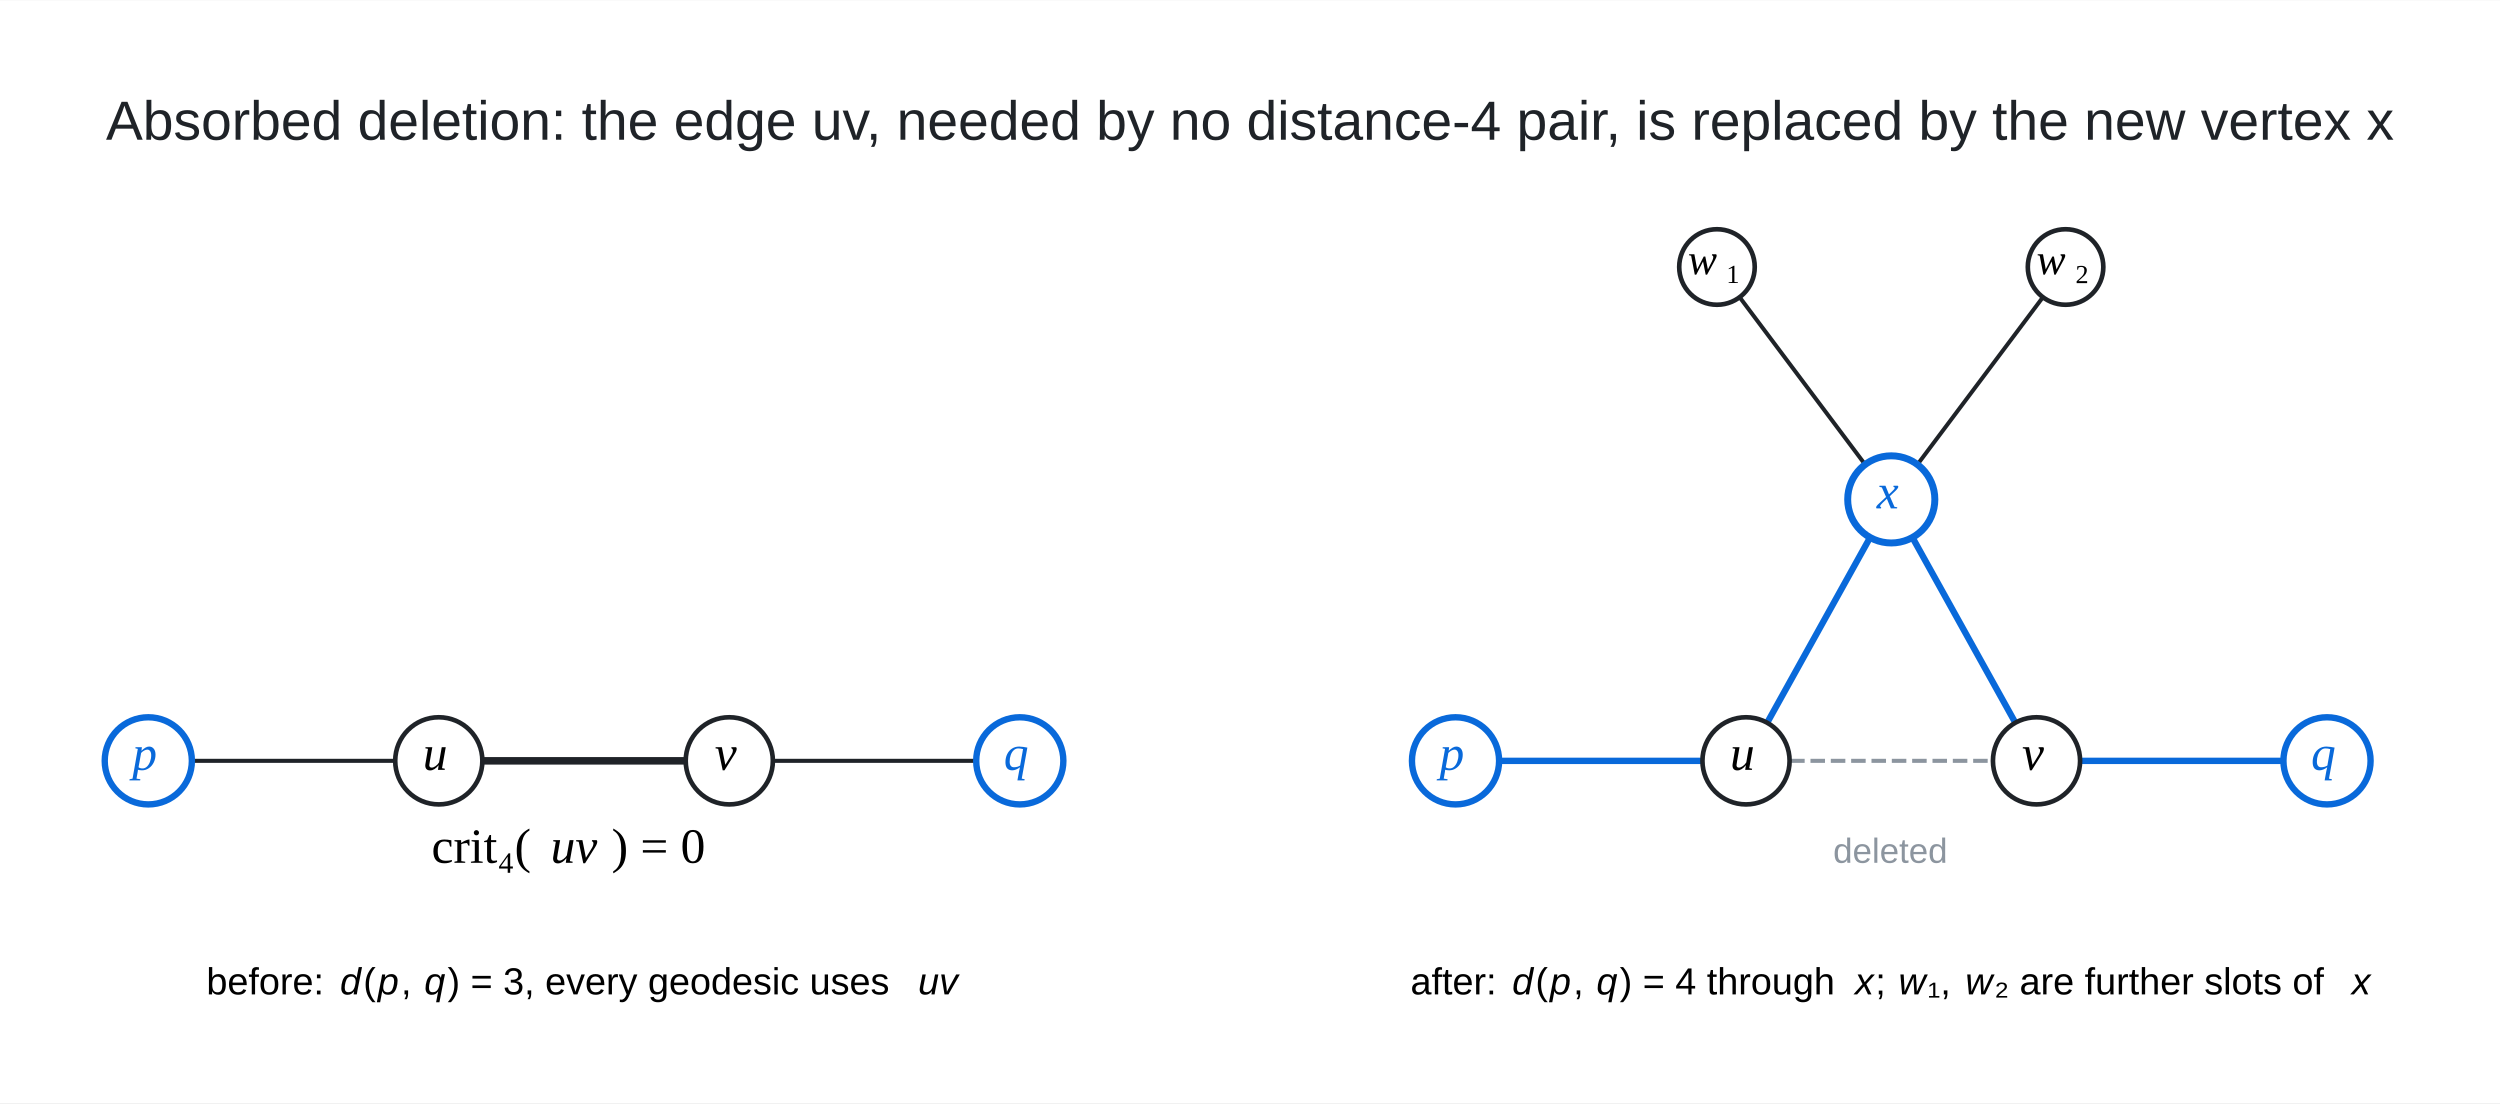
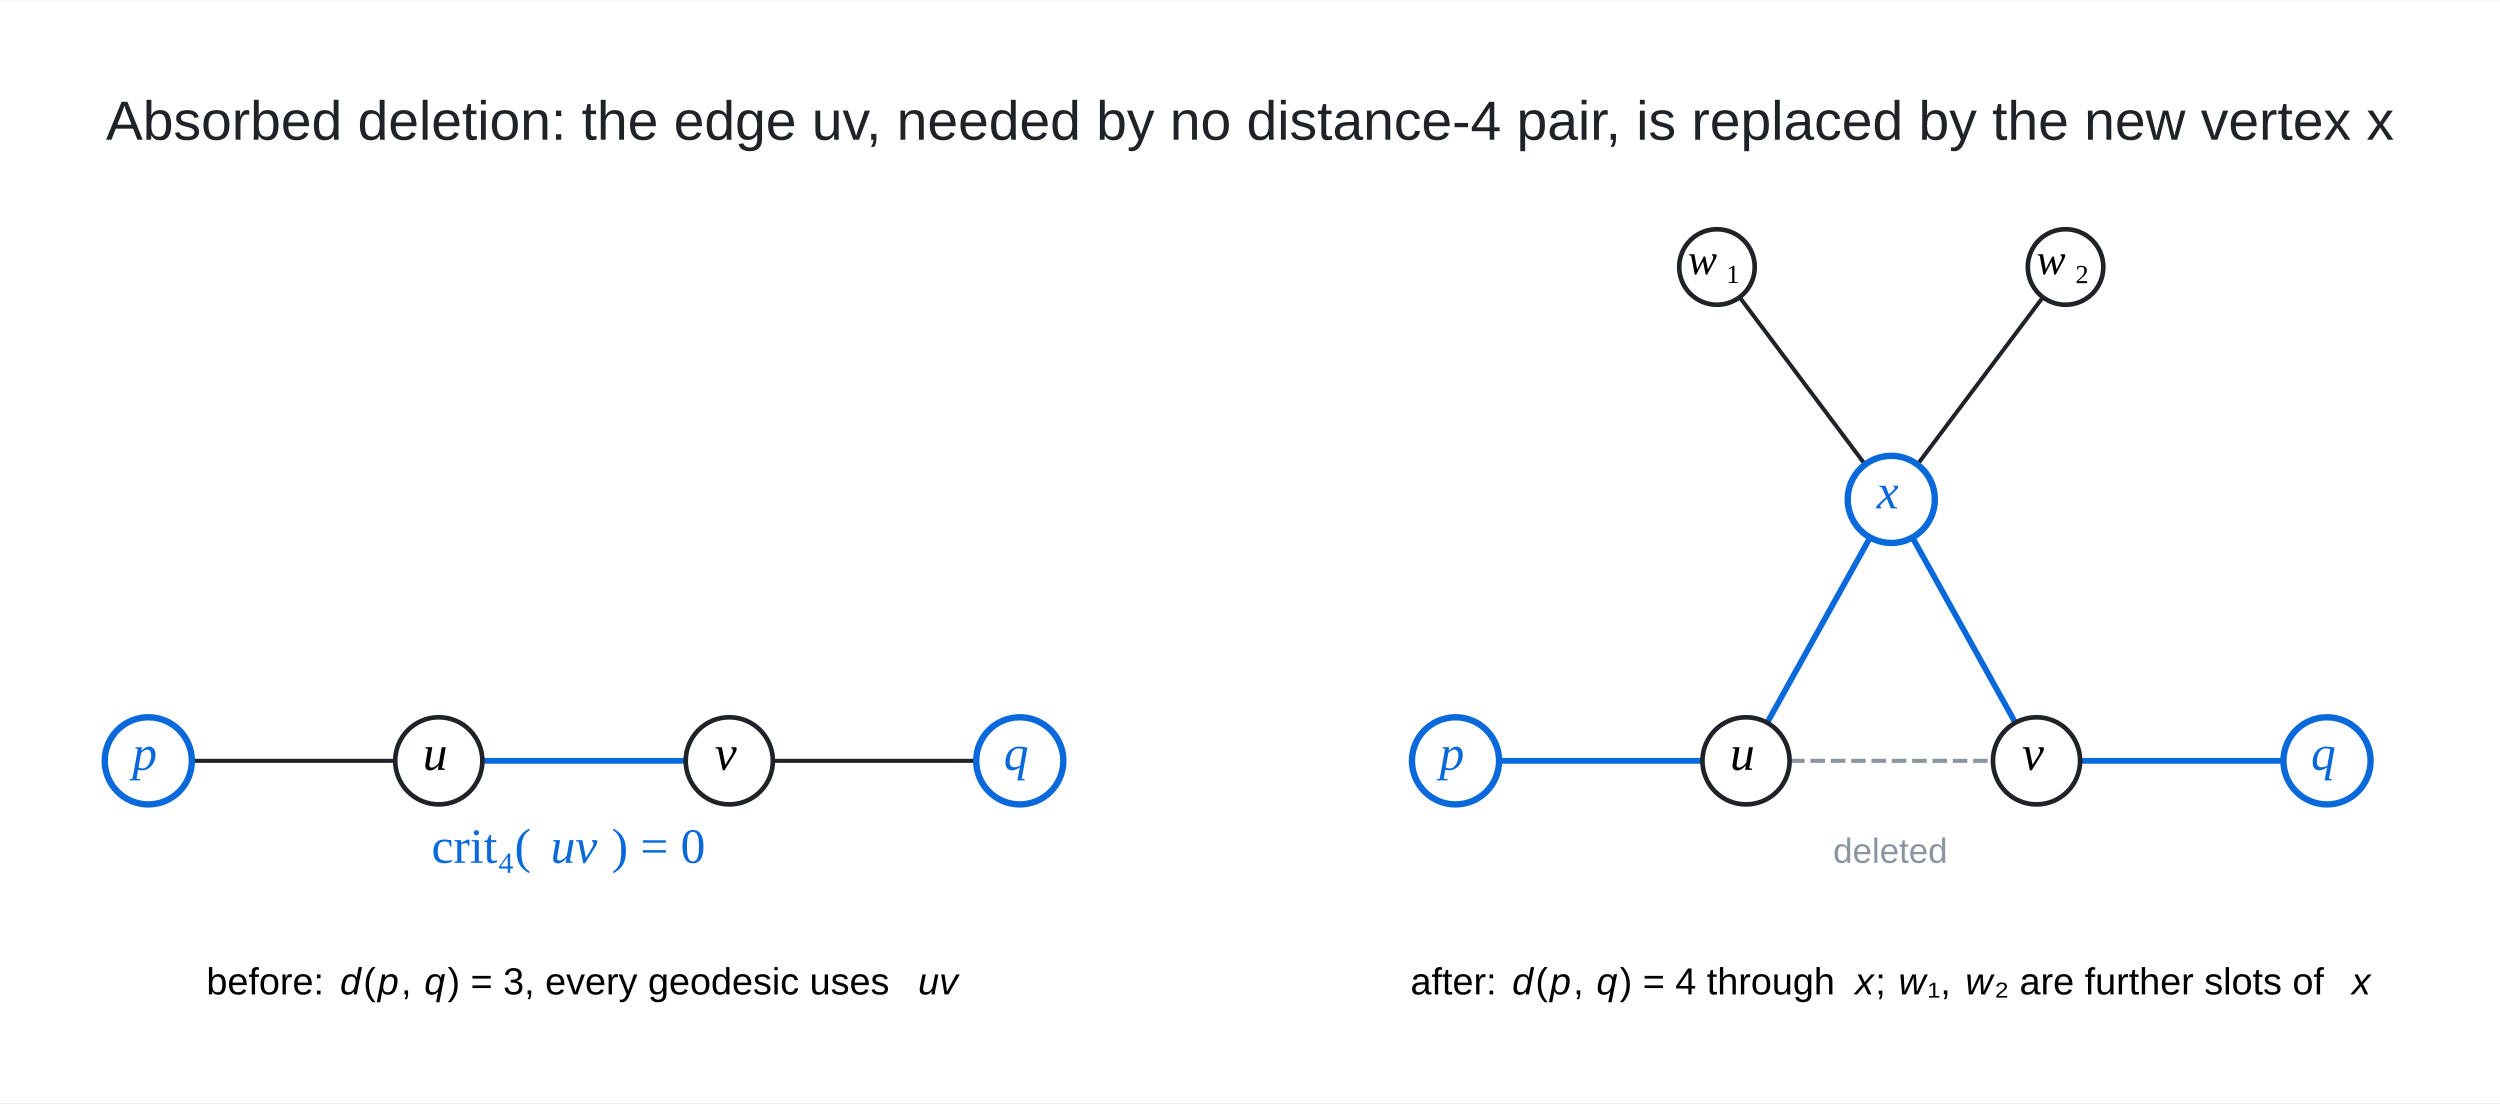
<svg xmlns="http://www.w3.org/2000/svg" width="861pt" height="380pt" viewBox="0.00 0.00 860.60 379.60">
  <g id="graph0" class="graph" transform="scale(1 1) rotate(0) translate(28.8 350.8)">
    <polygon fill="white" stroke="transparent" points="-28.8,28.8 -28.8,-350.8 831.8,-350.8 831.8,28.8 -28.8,28.8" />
    <text text-anchor="middle" x="401.5" y="-302.8" font-family="Arial" font-size="19.00" fill="#1f2328">Absorbed deletion: the edge uv, needed by no distance-4 pair, is replaced by the new vertex x</text>
    <text text-anchor="middle" x="401.5" y="-281.8" font-family="Arial" font-size="19.00" fill="#1f2328"> </text>
    <g id="edge1" class="edge">
      <path fill="none" stroke="#1f2328" stroke-width="1.4" d="M37.44,-89C56.34,-89 88.43,-89 107.25,-89" />
    </g>
    <g id="edge2" class="edge">
-       <path fill="none" stroke="#1f2328" stroke-width="2.6" d="M137.44,-89C156.34,-89 188.43,-89 207.25,-89" />
+       <path fill="none" stroke="#0969da" stroke-width="2" d="M137.44,-89C156.34,-89 188.43,-89 207.25,-89" />
    </g>
    <g id="edge3" class="edge">
      <path fill="none" stroke="#1f2328" stroke-width="1.4" d="M237.44,-89C256.34,-89 288.43,-89 307.25,-89" />
    </g>
    <g id="edge4" class="edge">
-       <path fill="none" stroke="#0969da" stroke-width="2.2" d="M487.44,-89C506.34,-89 538.43,-89 557.25,-89" />
+       <path fill="none" stroke="#0969da" stroke-width="2" d="M487.44,-89C506.34,-89 538.43,-89 557.25,-89" />
    </g>
    <g id="edge8" class="edge">
      <path fill="none" stroke="#8c959f" stroke-width="1.4" stroke-dasharray="5,2" d="M587.44,-89C606.34,-89 638.43,-89 657.25,-89" />
    </g>
    <g id="edge5" class="edge">
-       <path fill="none" stroke="#0969da" stroke-width="2.2" d="M579.63,-102.28C589.08,-119.3 605.37,-148.62 614.84,-165.67" />
+       <path fill="none" stroke="#0969da" stroke-width="2" d="M579.63,-102.28C589.08,-119.3 605.37,-148.62 614.84,-165.67" />
    </g>
    <g id="edge7" class="edge">
-       <path fill="none" stroke="#0969da" stroke-width="2.2" d="M687.44,-89C706.34,-89 738.43,-89 757.25,-89" />
+       <path fill="none" stroke="#0969da" stroke-width="2" d="M687.44,-89C706.34,-89 738.43,-89 757.25,-89" />
    </g>
    <g id="edge6" class="edge">
-       <path fill="none" stroke="#0969da" stroke-width="2.2" d="M629.63,-165.72C639.08,-148.7 655.37,-119.38 664.84,-102.33" />
+       <path fill="none" stroke="#0969da" stroke-width="2" d="M629.63,-165.72C639.08,-148.7 655.37,-119.38 664.84,-102.33" />
    </g>
    <g id="edge9" class="edge">
      <path fill="none" stroke="#1f2328" stroke-width="1.4" d="M613.14,-191.15C601.47,-206.71 581.42,-233.44 570.29,-248.28" />
    </g>
    <g id="edge10" class="edge">
      <path fill="none" stroke="#1f2328" stroke-width="1.4" d="M631.36,-191.15C643.03,-206.71 663.08,-233.44 674.21,-248.28" />
    </g>
    <g id="node1" class="node">
      <ellipse fill="white" stroke="#0969da" stroke-width="2.2" cx="22.25" cy="-89" rx="15" ry="15" />
      <text text-anchor="start" x="16.75" y="-85.9" font-family="Times New Roman" font-style="italic" font-size="17.00" fill="#0969da">p</text>
    </g>
    <g id="node2" class="node">
      <ellipse fill="white" stroke="#1f2328" stroke-width="1.6" cx="122.25" cy="-89" rx="15" ry="15" />
      <text text-anchor="start" x="116.75" y="-85.9" font-family="Times New Roman" font-style="italic" font-size="17.00">u</text>
    </g>
    <g id="node3" class="node">
      <ellipse fill="white" stroke="#1f2328" stroke-width="1.6" cx="222.25" cy="-89" rx="15" ry="15" />
      <text text-anchor="start" x="217.25" y="-85.9" font-family="Times New Roman" font-style="italic" font-size="17.00">v</text>
    </g>
    <g id="node4" class="node">
      <ellipse fill="white" stroke="#0969da" stroke-width="2.2" cx="322.25" cy="-89" rx="15" ry="15" />
      <text text-anchor="start" x="316.75" y="-85.9" font-family="Times New Roman" font-style="italic" font-size="17.00" fill="#0969da">q</text>
    </g>
    <g id="node5" class="node">
      <polygon fill="white" stroke="transparent" stroke-width="1.6" points="232.75,-70.5 111.75,-70.5 111.75,-43.5 232.75,-43.5 232.75,-70.5" />
-       <text text-anchor="start" x="119.75" y="-53.9" font-family="Times New Roman" font-size="17.00">crit₄(</text>
-       <text text-anchor="start" x="160.75" y="-53.9" font-family="Times New Roman" font-style="italic" font-size="17.00">uv</text>
-       <text text-anchor="start" x="181.75" y="-53.9" font-family="Times New Roman" font-size="17.00">) = 0</text>
+       <text text-anchor="start" x="119.75" y="-53.9" font-family="Times New Roman" font-size="17.00" fill="#0969da">crit₄(</text>
+       <text text-anchor="start" x="160.75" y="-53.9" font-family="Times New Roman" font-style="italic" font-size="17.00" fill="#0969da">uv</text>
+       <text text-anchor="start" x="181.75" y="-53.9" font-family="Times New Roman" font-size="17.00" fill="#0969da">) = 0</text>
    </g>
    <g id="node6" class="node">
      <polygon fill="white" stroke="transparent" stroke-width="1.6" points="310.25,-22 34.25,-22 34.25,0 310.25,0 310.25,-22" />
      <text text-anchor="start" x="42.25" y="-8.6" font-family="Arial" font-size="13.00">before: </text>
      <text text-anchor="start" x="88.25" y="-8.6" font-family="Arial" font-style="italic" font-size="13.00">d</text>
      <text text-anchor="start" x="96.25" y="-8.6" font-family="Arial" font-size="13.00">(</text>
      <text text-anchor="start" x="101.25" y="-8.6" font-family="Arial" font-style="italic" font-size="13.00">p</text>
      <text text-anchor="start" x="109.25" y="-8.6" font-family="Arial" font-size="13.00">, </text>
      <text text-anchor="start" x="117.25" y="-8.6" font-family="Arial" font-style="italic" font-size="13.00">q</text>
      <text text-anchor="start" x="125.25" y="-8.6" font-family="Arial" font-size="13.00">) = 3, every geodesic uses </text>
      <text text-anchor="start" x="287.25" y="-8.6" font-family="Arial" font-style="italic" font-size="13.00">uv</text>
    </g>
    <g id="node7" class="node">
      <ellipse fill="white" stroke="#0969da" stroke-width="2.2" cx="472.25" cy="-89" rx="15" ry="15" />
      <text text-anchor="start" x="466.75" y="-85.9" font-family="Times New Roman" font-style="italic" font-size="17.00" fill="#0969da">p</text>
    </g>
    <g id="node8" class="node">
      <ellipse fill="white" stroke="#1f2328" stroke-width="1.6" cx="572.25" cy="-89" rx="15" ry="15" />
      <text text-anchor="start" x="566.75" y="-85.9" font-family="Times New Roman" font-style="italic" font-size="17.00">u</text>
    </g>
    <g id="node9" class="node">
      <ellipse fill="white" stroke="#1f2328" stroke-width="1.6" cx="672.25" cy="-89" rx="15" ry="15" />
      <text text-anchor="start" x="667.25" y="-85.9" font-family="Times New Roman" font-style="italic" font-size="17.00">v</text>
    </g>
    <g id="node10" class="node">
      <ellipse fill="white" stroke="#0969da" stroke-width="2.2" cx="772.25" cy="-89" rx="15" ry="15" />
      <text text-anchor="start" x="766.75" y="-85.9" font-family="Times New Roman" font-style="italic" font-size="17.00" fill="#0969da">q</text>
    </g>
    <g id="node11" class="node">
-       <ellipse fill="white" stroke="#0969da" stroke-width="2.4" cx="622.25" cy="-179" rx="15" ry="15" />
+       <ellipse fill="white" stroke="#0969da" stroke-width="2.2" cx="622.25" cy="-179" rx="15" ry="15" />
      <text text-anchor="start" x="617.25" y="-175.9" font-family="Times New Roman" font-style="italic" font-size="17.00" fill="#0969da">x</text>
    </g>
    <g id="node12" class="node">
      <ellipse fill="white" stroke="#1f2328" stroke-width="1.6" cx="562.25" cy="-259" rx="13" ry="13" />
      <text text-anchor="start" x="552.25" y="-256.5" font-family="Times New Roman" font-style="italic" font-size="15.00">w</text>
      <text text-anchor="start" x="565.25" y="-256.5" font-family="Times New Roman" font-size="15.00">₁</text>
    </g>
    <g id="node13" class="node">
      <ellipse fill="white" stroke="#1f2328" stroke-width="1.6" cx="682.25" cy="-259" rx="13" ry="13" />
      <text text-anchor="start" x="672.25" y="-256.5" font-family="Times New Roman" font-style="italic" font-size="15.00">w</text>
      <text text-anchor="start" x="685.25" y="-256.5" font-family="Times New Roman" font-size="15.00">₂</text>
    </g>
    <g id="node14" class="node">
      <polygon fill="white" stroke="transparent" stroke-width="1.6" points="650.25,-67.5 594.25,-67.5 594.25,-46.5 650.25,-46.5 650.25,-67.5" />
      <text text-anchor="start" x="602.25" y="-53.9" font-family="Arial" font-size="12.00" fill="#8c959f">deleted</text>
    </g>
    <g id="node15" class="node">
      <polygon fill="white" stroke="transparent" stroke-width="1.6" points="795.75,-22 448.75,-22 448.75,0 795.75,0 795.75,-22" />
      <text text-anchor="start" x="456.75" y="-8.6" font-family="Arial" font-size="13.00">after: </text>
      <text text-anchor="start" x="491.75" y="-8.6" font-family="Arial" font-style="italic" font-size="13.00">d</text>
      <text text-anchor="start" x="499.75" y="-8.6" font-family="Arial" font-size="13.00">(</text>
      <text text-anchor="start" x="504.75" y="-8.6" font-family="Arial" font-style="italic" font-size="13.00">p</text>
      <text text-anchor="start" x="512.75" y="-8.6" font-family="Arial" font-size="13.00">, </text>
      <text text-anchor="start" x="520.75" y="-8.6" font-family="Arial" font-style="italic" font-size="13.00">q</text>
      <text text-anchor="start" x="528.75" y="-8.6" font-family="Arial" font-size="13.00">) = 4 through </text>
      <text text-anchor="start" x="609.75" y="-8.6" font-family="Arial" font-style="italic" font-size="13.00">x</text>
      <text text-anchor="start" x="616.75" y="-8.6" font-family="Arial" font-size="13.00">; </text>
      <text text-anchor="start" x="624.75" y="-8.6" font-family="Arial" font-style="italic" font-size="13.00">w</text>
      <text text-anchor="start" x="634.75" y="-8.6" font-family="Arial" font-size="13.00">₁, </text>
      <text text-anchor="start" x="647.75" y="-8.6" font-family="Arial" font-style="italic" font-size="13.00">w</text>
      <text text-anchor="start" x="657.75" y="-8.6" font-family="Arial" font-size="13.00">₂ are further slots of </text>
      <text text-anchor="start" x="780.75" y="-8.6" font-family="Arial" font-style="italic" font-size="13.00">x</text>
    </g>
  </g>
</svg>
